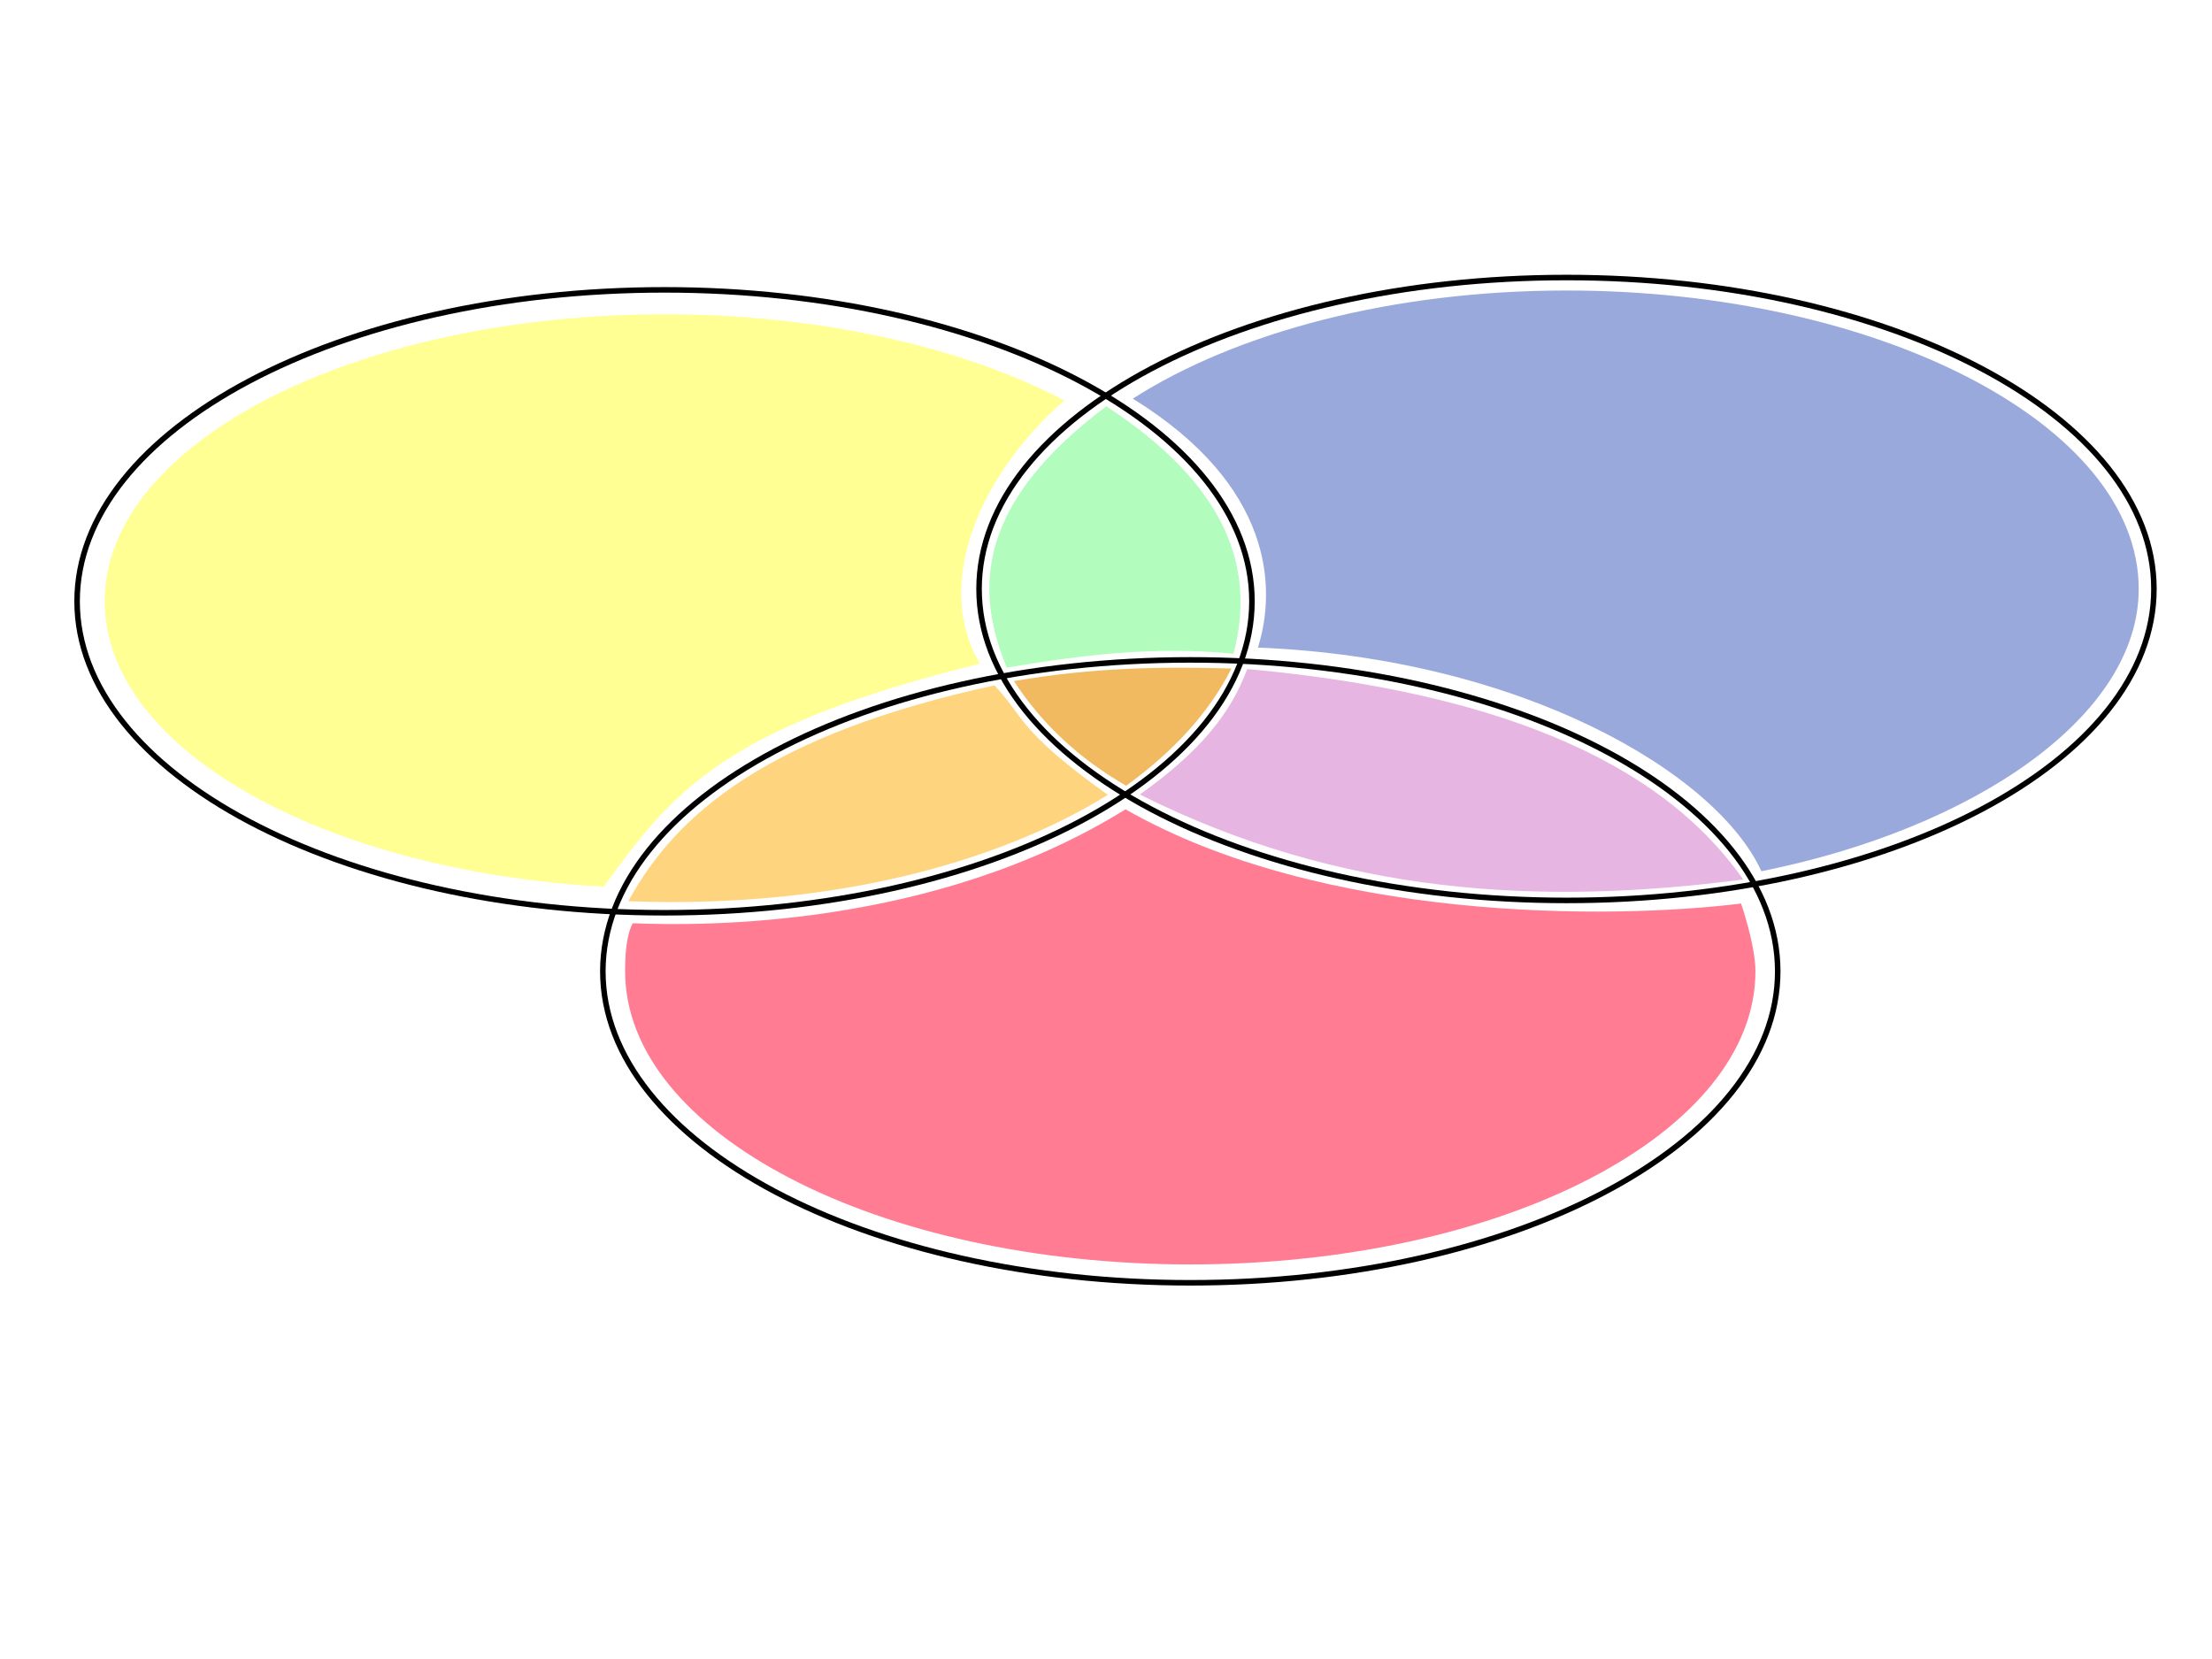
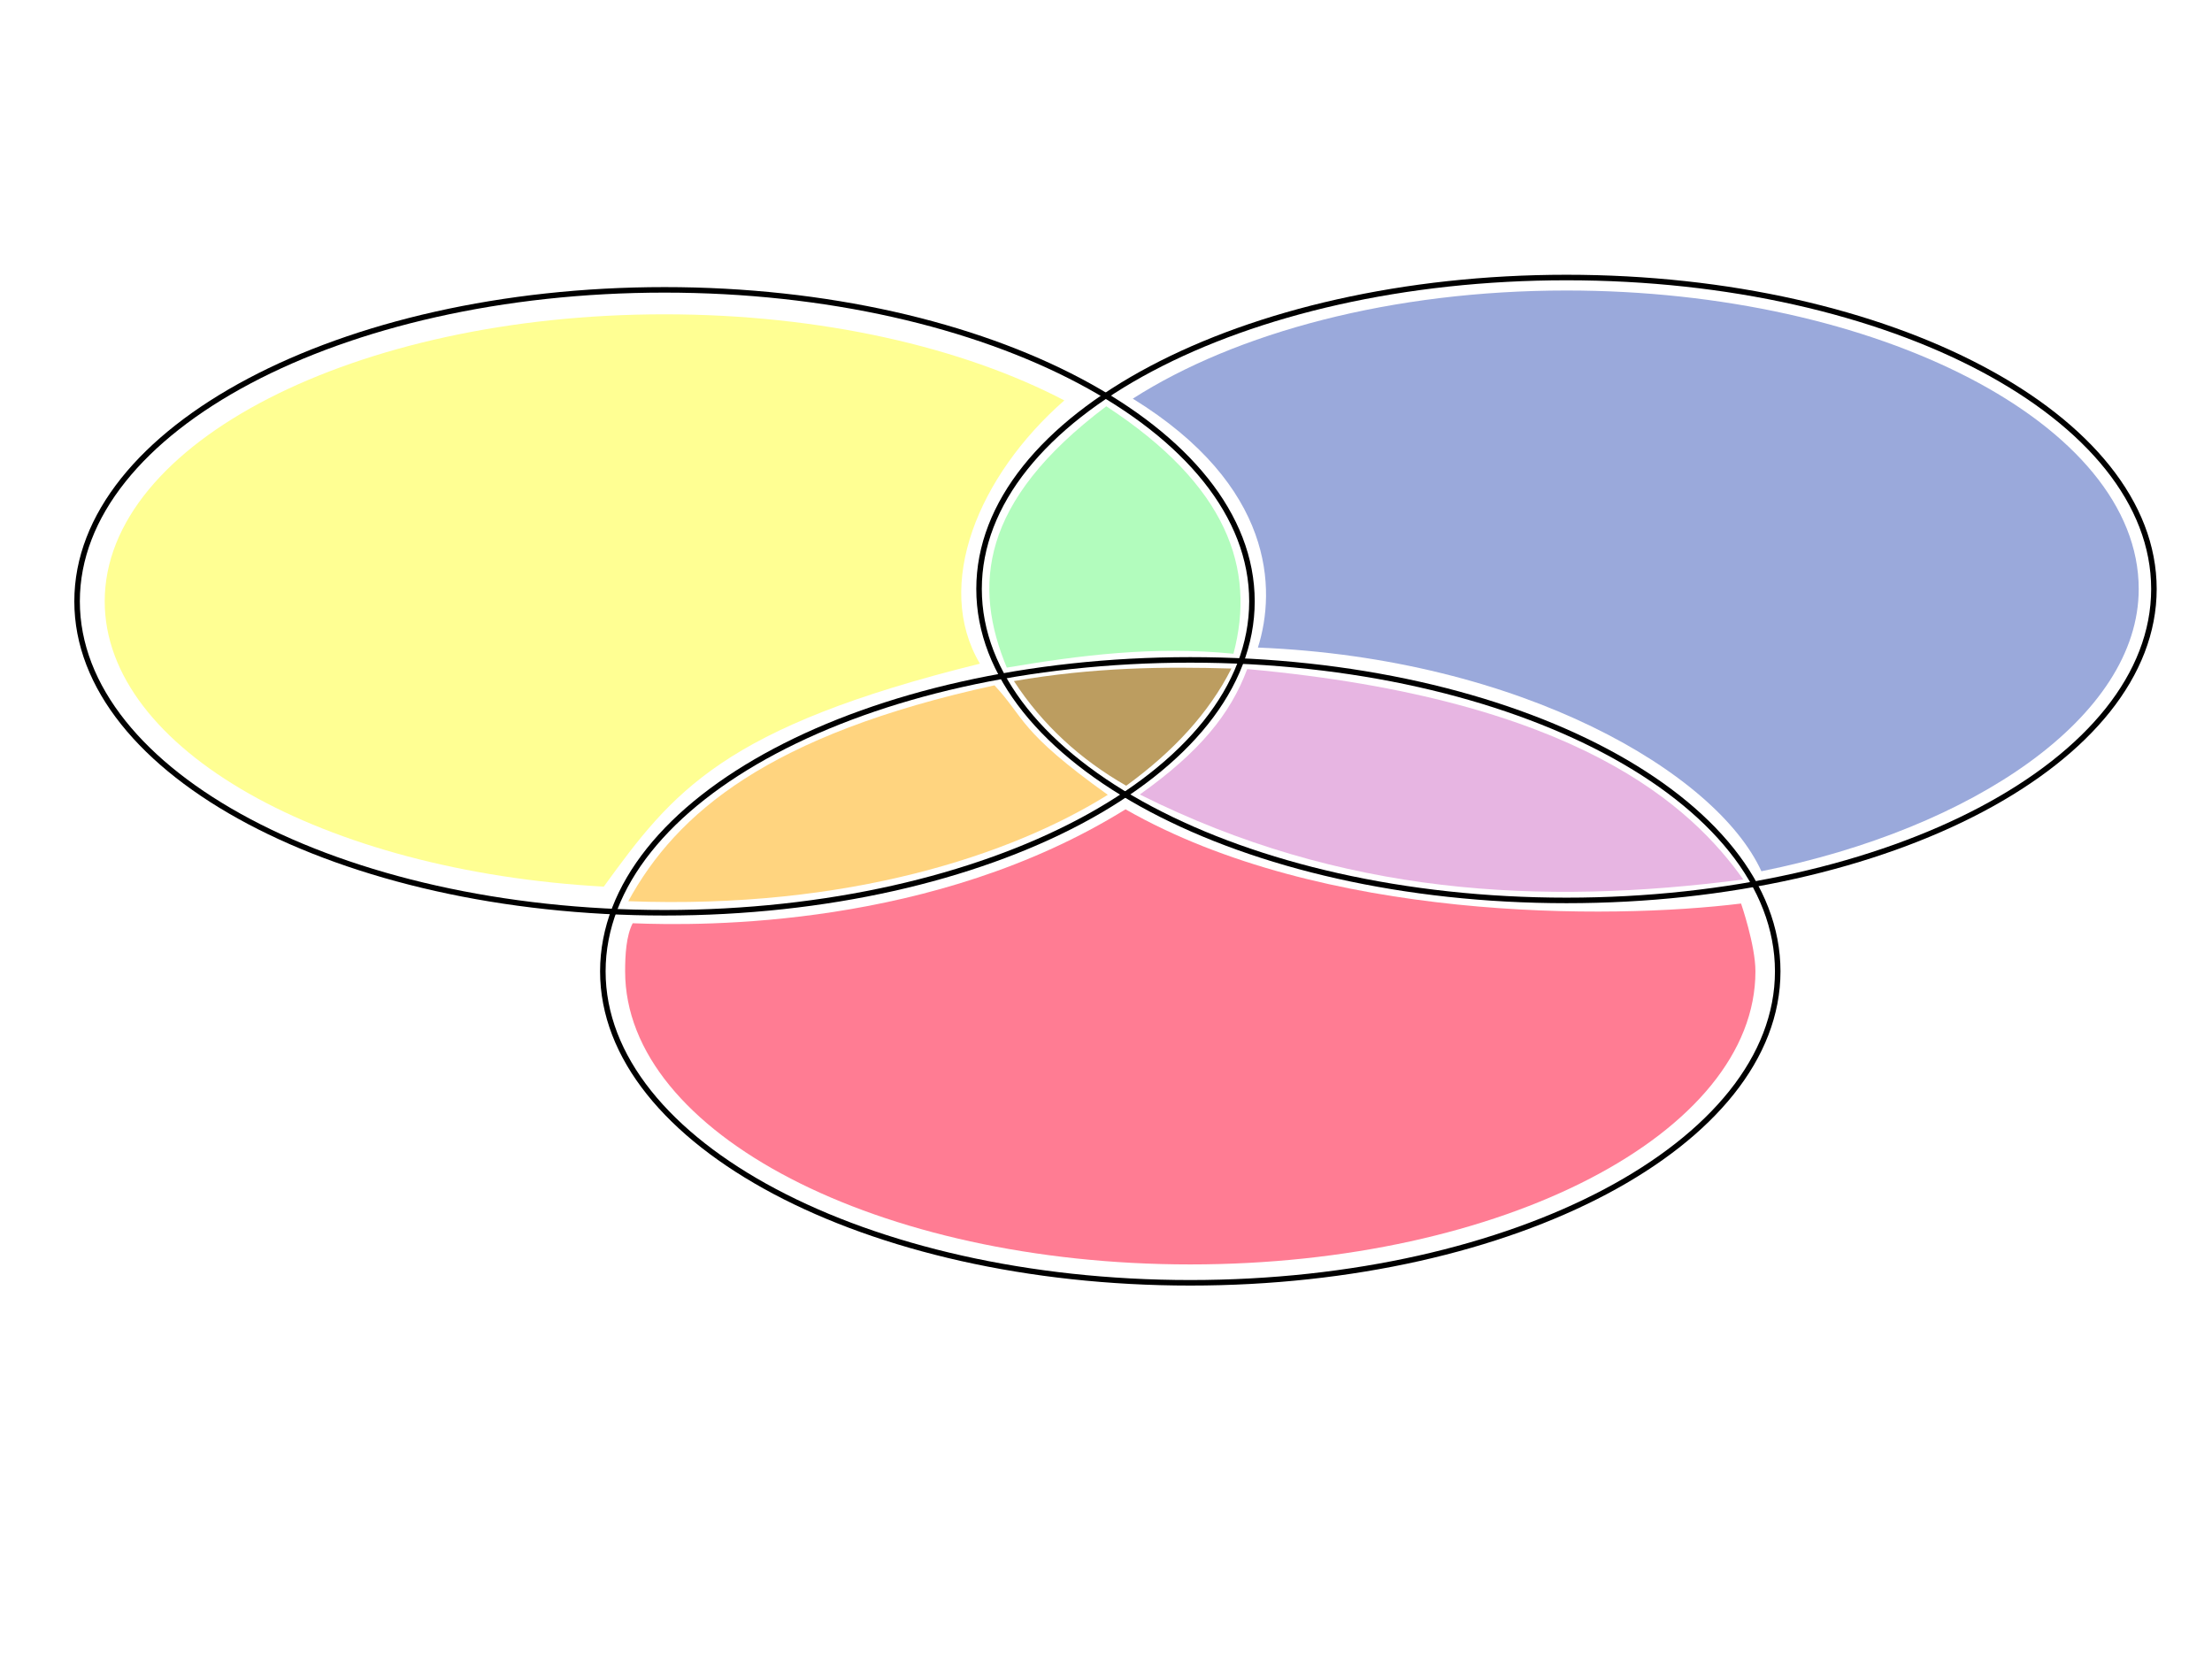
<svg xmlns="http://www.w3.org/2000/svg" width="400" height="300" id="svg2" version="1.1">
  <defs id="defs4" />
  <g id="layer1" transform="translate(0,-752.3622)">
-     <path style="fill:none;stroke:#000000;stroke-width:1;stroke-miterlimit:4;stroke-opacity:1;stroke-dasharray:none;stroke-dashoffset:0" id="path2985" d="m 233.085,80.297 a 106.227,56.32 0 1 1 -212.454,0 106.227,56.32 0 1 1 212.454,0 z" transform="translate(-6.69145,780.8008)" />
-     <path transform="translate(156.4126,778.5703)" style="fill:none;stroke:#000000;stroke-width:1;stroke-miterlimit:4;stroke-opacity:1;stroke-dasharray:none;stroke-dashoffset:0" id="path2985-8" d="m 233.085,80.297 a 106.227,56.32 0 1 1 -212.454,0 106.227,56.32 0 1 1 212.454,0 z" />
-     <path transform="translate(88.38291,847.7153)" style="fill:none;stroke:#000000;stroke-width:1;stroke-miterlimit:4;stroke-opacity:1;stroke-dasharray:none;stroke-dashoffset:0" id="path2985-8-1" d="m 233.085,80.297 a 106.227,56.32 0 1 1 -212.454,0 106.227,56.32 0 1 1 212.454,0 z" />
+     <path style="fill:none;stroke:#000000;stroke-width:1;stroke-miterlimit:4;stroke-opacity:1;stroke-dasharray:none;stroke-dashoffset:0" id="path2985" d="m 233.085,80.297 c 0,31.105 -47.559,56.32 -106.227,56.32 -58.667,0 -106.227,-25.215 -106.227,-56.32 0,-31.105 47.559,-56.32 106.227,-56.32 58.667,0 106.227,25.215 106.227,56.32 z" transform="translate(-6.69145,780.8008)" />
+     <path transform="translate(156.4126,778.5703)" style="fill:none;stroke:#000000;stroke-width:1;stroke-miterlimit:4;stroke-opacity:1;stroke-dasharray:none;stroke-dashoffset:0" id="path2985-8" d="m 233.085,80.297 c 0,31.105 -47.559,56.32 -106.227,56.32 -58.667,0 -106.227,-25.215 -106.227,-56.32 0,-31.105 47.559,-56.32 106.227,-56.32 58.667,0 106.227,25.215 106.227,56.32 z" />
+     <path transform="translate(88.38291,847.7153)" style="fill:none;stroke:#000000;stroke-width:1;stroke-miterlimit:4;stroke-opacity:1;stroke-dasharray:none;stroke-dashoffset:0" id="path2985-8-1" d="m 233.085,80.297 c 0,31.105 -47.559,56.32 -106.227,56.32 -58.667,0 -106.227,-25.215 -106.227,-56.32 0,-31.105 47.559,-56.32 106.227,-56.32 58.667,0 106.227,25.215 106.227,56.32 z" />
    <path transform="matrix(0.9214891,0,0,0.9214891,3.268344,787.1051)" style="fill:#ffff93;stroke:none;stroke-width:1;stroke-miterlimit:4;stroke-opacity:1;stroke-dashoffset:0;fill-opacity:1" d="m 188.75,92.534 c -50.473,12.47 -60.267,25.091 -73.812,43.756 -55.065,-3.046 -97.936,-26.953 -97.936,-55.992 0,-31.105 49.185,-56.32 109.858,-56.32 30.731,0 58.515,6.469 78.453,16.895 -16.883,14.805 -25.692,36.253 -16.562,51.661 z" id="path2985-9" />
    <path transform="matrix(0.9620654,0,0,0.9410248,93.19525,852.4509)" style="fill:#ff7c93;fill-opacity:1;stroke:none" d="m 233.085,80.297 c 0,31.105 -47.559,56.32 -106.227,56.32 -58.667,0 -106.227,-25.215 -106.227,-56.32 0,-3.148 0.197,-6.828 1.423,-9.242 13.243,0.551 56.688,0.929 92.632,-21.893 36.883,21.551 90.965,21.226 115.697,18.104 0,0 2.702,7.995 2.702,13.032 z" id="path2985-8-1-6" />
    <path transform="matrix(0.9583633,0,0,0.9583633,161.6946,781.9137)" style="fill:#9aa9db;stroke:none;stroke-width:1;stroke-miterlimit:4;stroke-opacity:1;stroke-dashoffset:0;fill-opacity:1" d="m 234.831,80.297 c 0,24.075 -31.111,45.205 -71.194,53.262 C 155.134,114.965 118.382,93.365 68.634,91.352 72.125,80.321 71.683,60.824 45.027,44.385 64.511,31.918 93.936,23.978 126.859,23.978 c 58.667,0 107.972,25.215 107.972,56.32 z" id="path2985-8-5" />
    <path style="fill:#b2fcbd;stroke:none;stroke-width:1px;stroke-linecap:butt;stroke-linejoin:miter;stroke-opacity:1;fill-opacity:1" d="M 200.046,73.467 C 177.077,90.757 175.964,106.068 182.063,120.725 c 13.239,-2.245 26.644,-3.939 40.985,-2.509 4.089,-15.42 -1.118,-30.442 -23.002,-44.749 z" id="path3848" transform="translate(0,752.3622)" />
    <path style="fill:#ffd47f;stroke:none;stroke-width:1px;stroke-linecap:butt;stroke-linejoin:miter;stroke-opacity:1;fill-opacity:1" d="m 113.615,162.965 c 39.871,1.521 69.46,-8.467 86.71,-19.238 -16.218,-11.585 -14.951,-13.882 -20.493,-19.796 -40.848,8.911 -57.517,23.102 -66.217,39.033 z" id="path3850" transform="translate(0,752.3622)" />
    <path style="fill:#e7b5e2;stroke:none;stroke-width:1px;stroke-linecap:butt;stroke-linejoin:miter;stroke-opacity:1;fill-opacity:1" d="m 225.538,120.989 c 59.92,5.437 80.442,25.014 89.703,38.05 -36.538,4.756 -72.589,2.919 -109.127,-15.366 10.824,-7.712 16.368,-14.509 19.424,-22.684 z" id="path3852" transform="translate(0,752.3622)" />
-     <path style="fill:#f1ba60;stroke:none;stroke-width:1px;stroke-linecap:butt;stroke-linejoin:miter;stroke-opacity:1;fill-opacity:1" d="m 183.348,123.158 c 14.544,-2.508 27.127,-2.619 39.331,-2.267 -4.043,8.011 -10.514,15.022 -19.025,21.193 -8.314,-4.764 -15.147,-11.008 -20.306,-18.926 z" id="path3854" transform="translate(0,752.3622)" />
+     <path style="fill:#bc9d60;stroke:none;stroke-width:1px;stroke-linecap:butt;stroke-linejoin:miter;stroke-opacity:1;fill-opacity:1" d="m 183.348,123.158 c 14.544,-2.508 27.127,-2.619 39.331,-2.267 -4.043,8.011 -10.514,15.022 -19.025,21.193 -8.314,-4.764 -15.147,-11.008 -20.306,-18.926 z" id="path3854" transform="translate(0,752.3622)" />
    <flowRoot xml:space="preserve" id="flowRoot3856" style="font-size:20px;font-style:normal;font-weight:normal;text-align:center;line-height:125%;letter-spacing:0px;word-spacing:0px;text-anchor:middle;fill:#000000;fill-opacity:1;stroke:none;font-family:Sans" transform="translate(5.576208,757.3808)">
      <flowRegion id="flowRegion3858">
        <rect id="rect3860" width="65.799" height="56.32" x="70.818" y="78.067" />
      </flowRegion>
      <flowPara id="flowPara3862" style="font-size:28px">A</flowPara>
    </flowRoot>
    <flowRoot xml:space="preserve" id="flowRoot3856-1" style="font-size:20px;font-style:normal;font-weight:normal;text-align:center;line-height:125%;letter-spacing:0px;word-spacing:0px;text-anchor:middle;fill:#000000;fill-opacity:1;stroke:none;font-family:Sans" transform="translate(102.0433,846.7455)">
      <flowRegion id="flowRegion3858-0">
        <rect id="rect3860-2" width="65.799" height="56.32" x="70.818" y="78.067" />
      </flowRegion>
      <flowPara id="flowPara3862-5" style="font-size:28px">B</flowPara>
    </flowRoot>
    <flowRoot xml:space="preserve" id="flowRoot3856-14" style="font-size:20px;font-style:normal;font-weight:normal;text-align:center;line-height:125%;letter-spacing:0px;word-spacing:0px;text-anchor:middle;fill:#000000;fill-opacity:1;stroke:none;font-family:Sans" transform="translate(189.0322,750.2771)">
      <flowRegion id="flowRegion3858-4">
        <rect id="rect3860-23" width="65.799" height="56.32" x="70.818" y="78.067" />
      </flowRegion>
      <flowPara id="flowPara3862-8" style="font-size:28px">C</flowPara>
    </flowRoot>
  </g>
</svg>
